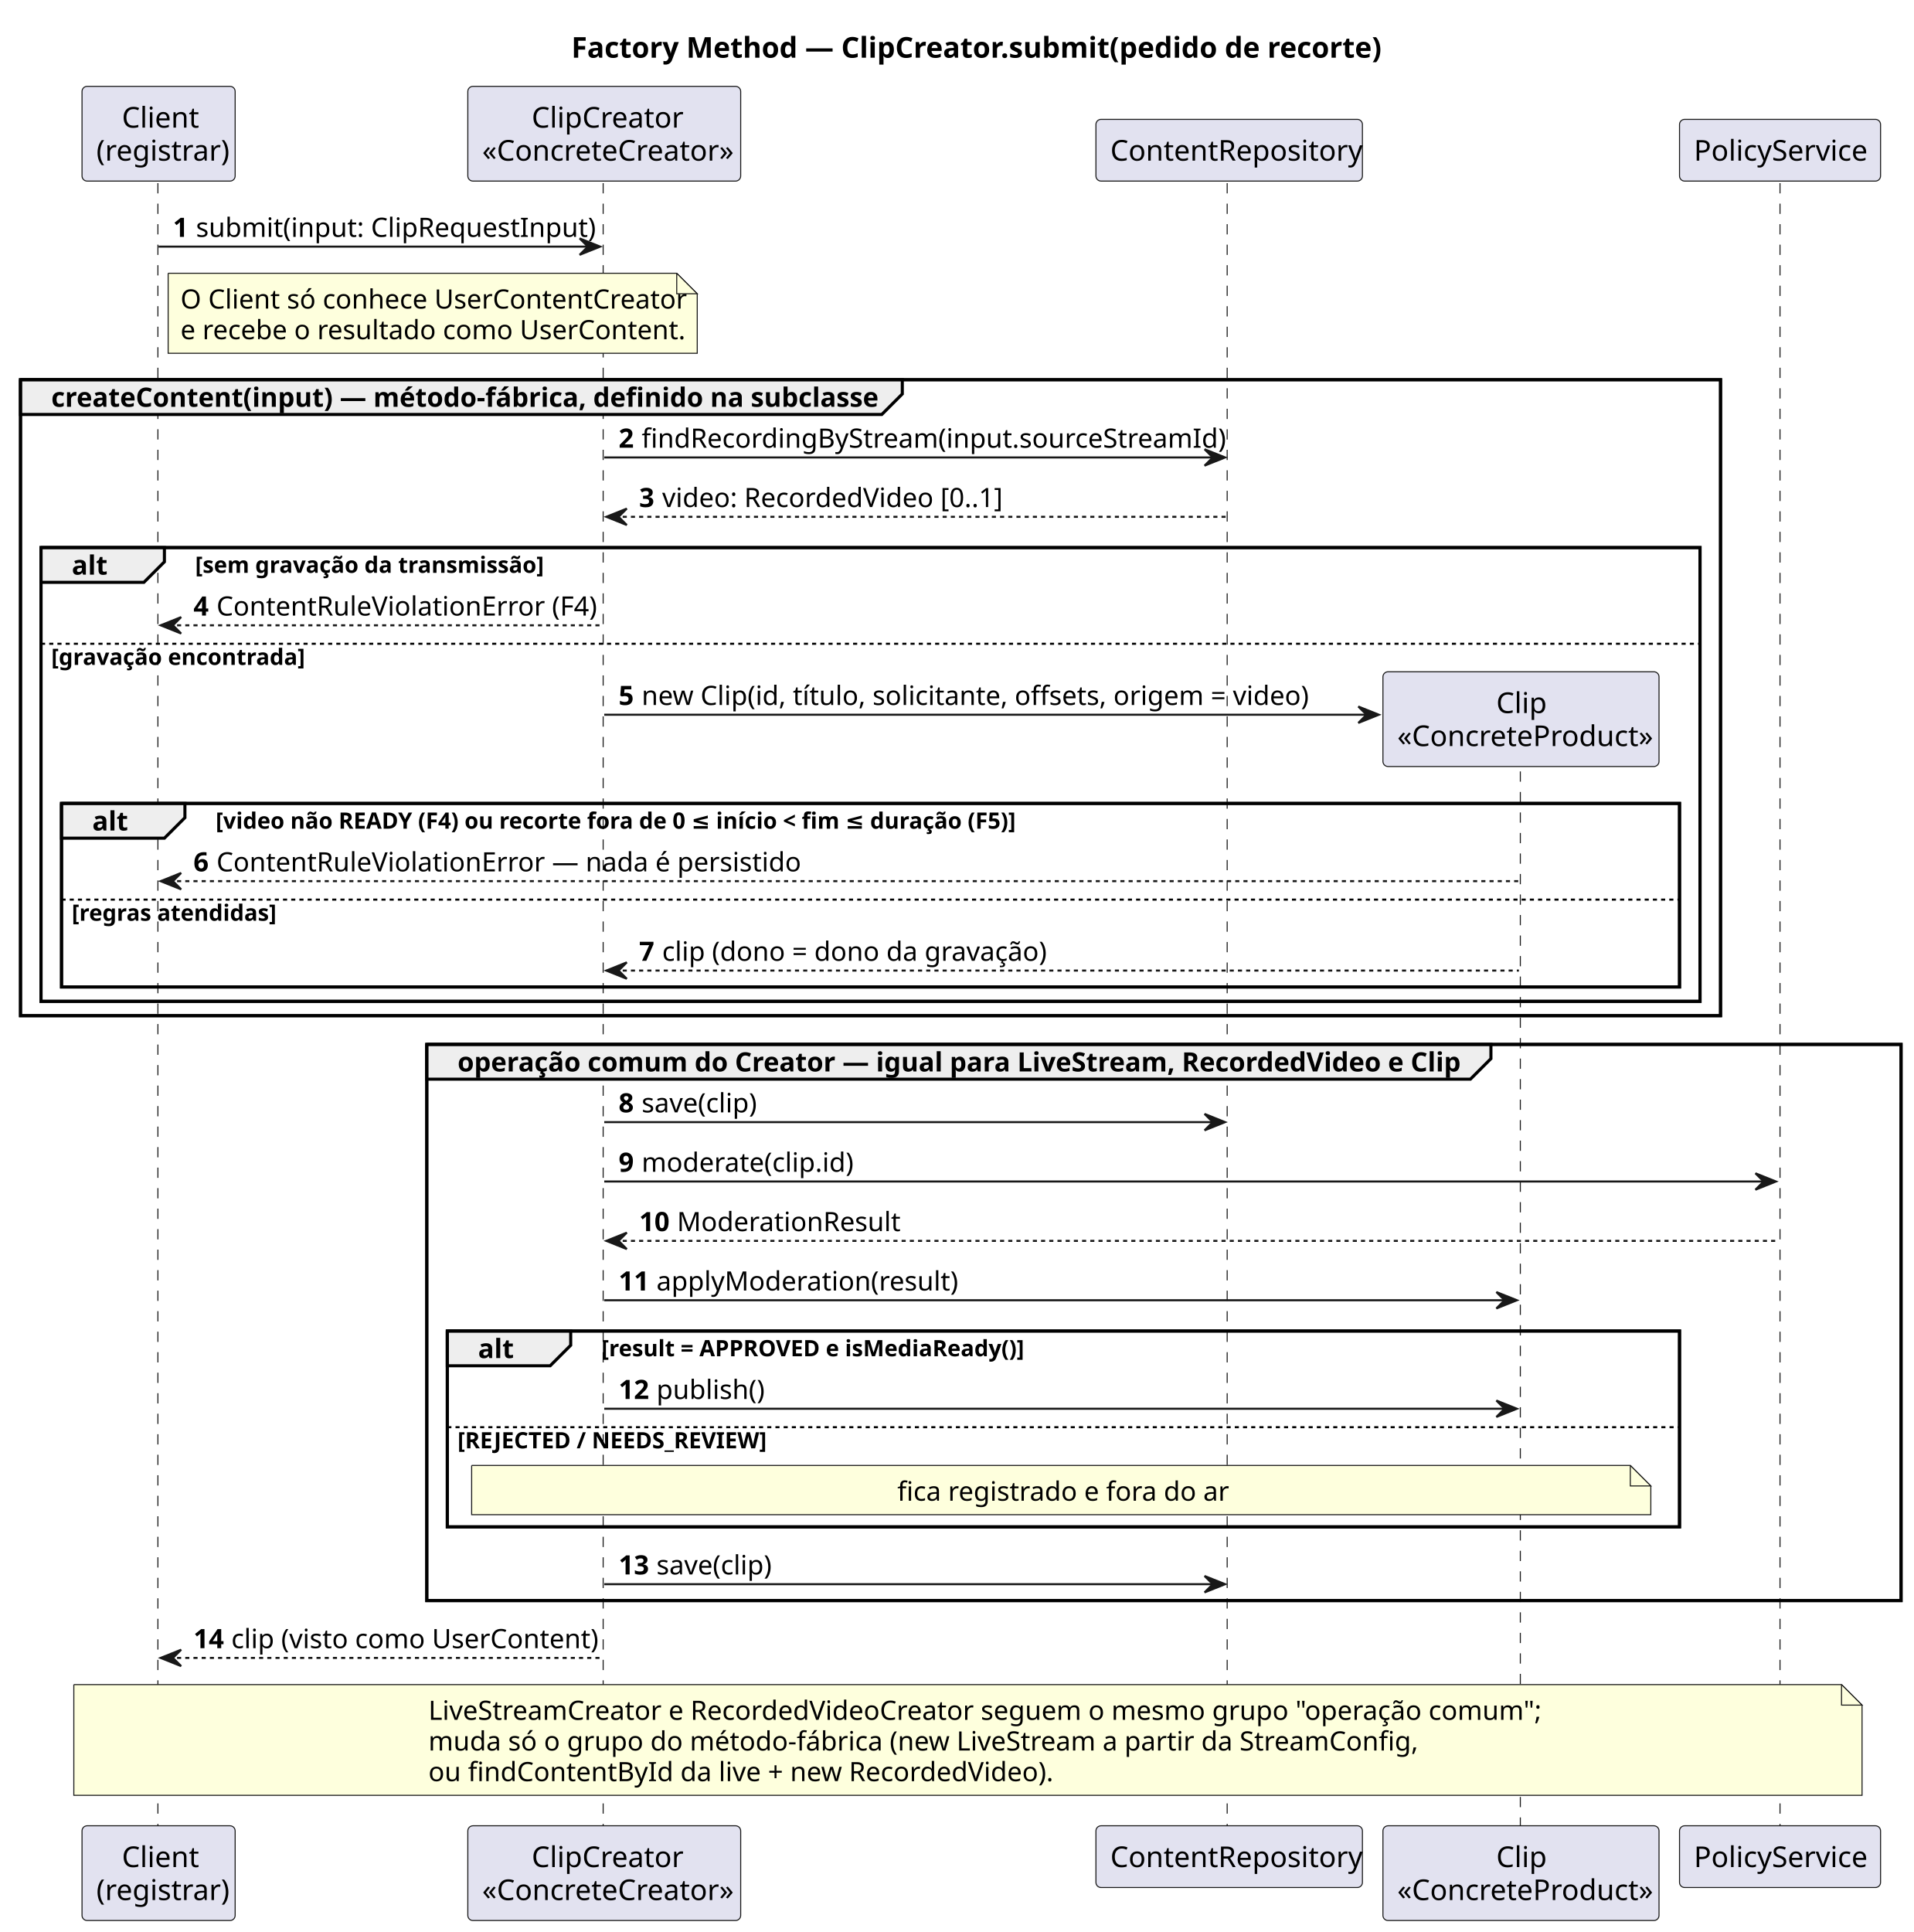
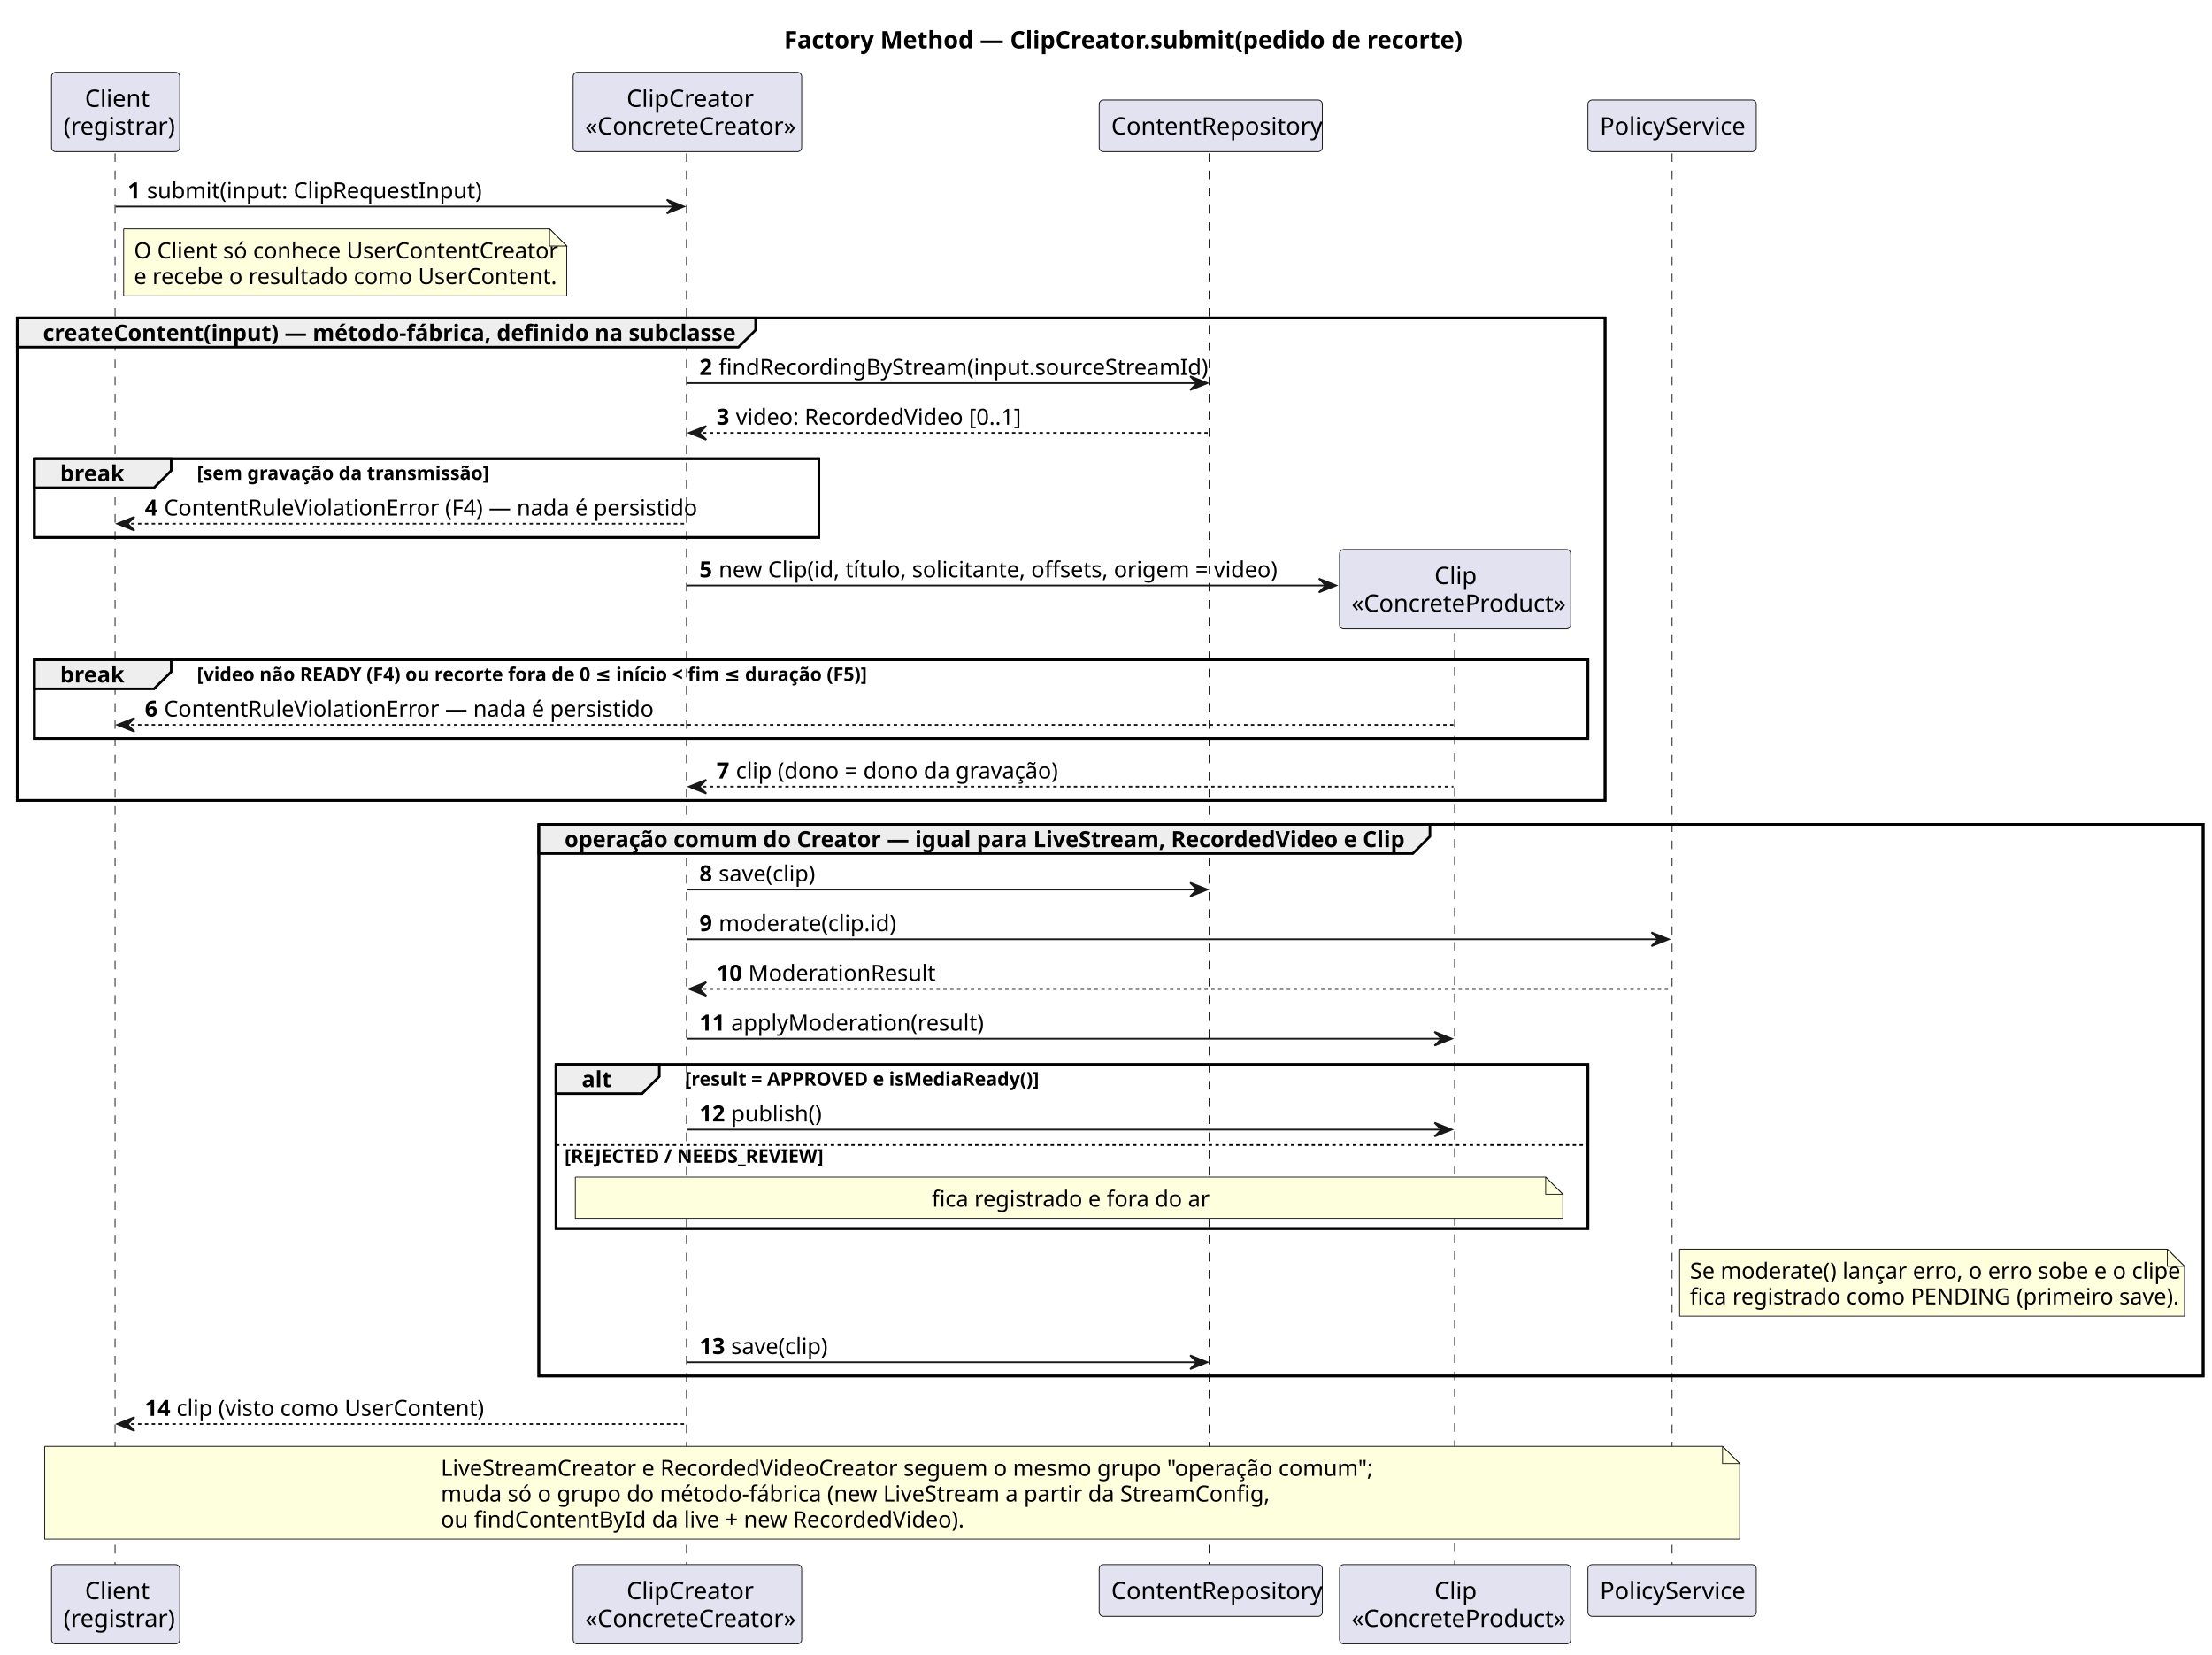
- <svg xmlns="http://www.w3.org/2000/svg" contentStyleType="text/css" data-diagram-type="SEQUENCE" height="942px" preserveAspectRatio="none" style="width:933px;height:942px;background:#FFFFFF;" version="1.1" viewBox="0 0 933 942" width="933px" zoomAndPan="magnify">
+ <svg xmlns="http://www.w3.org/2000/svg" contentStyleType="text/css" data-diagram-type="SEQUENCE" height="963px" preserveAspectRatio="none" style="width:1288px;height:963px;background:#FFFFFF;" version="1.1" viewBox="0 0 1288 963" width="1288px" zoomAndPan="magnify">
  <defs />
  <g>
-     <text fill="#000000" font-family="sans-serif" font-size="14" font-weight="bold" lengthAdjust="spacing" textLength="378.813" x="278.604" y="28.132">Factory Method — ClipCreator.submit(pedido de recorte)</text>
-     <rect fill="none" height="310.085" style="stroke:#000000;stroke-width:1.5;" width="828.995" x="10" y="185.142" />
-     <rect fill="none" height="221.239" style="stroke:#000000;stroke-width:1.5;" width="808.995" x="20" y="266.988" />
-     <rect fill="none" height="89.495" style="stroke:#000000;stroke-width:1.5;" width="788.995" x="30" y="391.732" />
-     <rect fill="none" height="271.188" style="stroke:#000000;stroke-width:1.5;" width="718.899" x="208.123" y="509.227" />
-     <rect fill="none" height="95.495" style="stroke:#000000;stroke-width:1.5;" width="600.872" x="218.123" y="648.971" />
+     <text fill="#000000" font-family="sans-serif" font-size="14" font-weight="bold" lengthAdjust="spacing" textLength="378.813" x="456.522" y="28.132">Factory Method — ClipCreator.submit(pedido de recorte)</text>
+     <rect fill="none" height="280.787" style="stroke:#000000;stroke-width:1.5;" width="924.605" x="10" y="185.142" />
+     <rect fill="none" height="45.898" style="stroke:#000000;stroke-width:1.5;" width="456.794" x="20" y="266.988" />
+     <rect fill="none" height="45.898" style="stroke:#000000;stroke-width:1.5;" width="904.605" x="20" y="384.083" />
+     <rect fill="none" height="321.085" style="stroke:#000000;stroke-width:1.5;" width="969.125" x="313.732" y="479.929" />
+     <rect fill="none" height="95.495" style="stroke:#000000;stroke-width:1.5;" width="600.872" x="323.732" y="619.673" />
    <g>
-       <rect fill="#000000" fill-opacity="0" height="801.914" width="8" x="73.335" y="89.296" />
-       <line style="stroke:#181818;stroke-width:0.5;stroke-dasharray:5,5;" x1="77" x2="77" y1="89.296" y2="891.21" />
+       <rect fill="#000000" fill-opacity="0" height="822.513" width="8" x="63.334" y="89.296" />
+       <line style="stroke:#181818;stroke-width:0.5;stroke-dasharray:5,5;" x1="67" x2="67" y1="89.296" y2="911.809" />
    </g>
    <g>
-       <rect fill="#000000" fill-opacity="0" height="801.914" width="8" x="290.653" y="89.296" />
-       <line style="stroke:#181818;stroke-width:0.5;stroke-dasharray:5,5;" x1="294.123" x2="294.123" y1="89.296" y2="891.21" />
+       <rect fill="#000000" fill-opacity="0" height="822.513" width="8" x="396.263" y="89.296" />
+       <line style="stroke:#181818;stroke-width:0.5;stroke-dasharray:5,5;" x1="399.732" x2="399.732" y1="89.296" y2="911.809" />
    </g>
    <g>
-       <rect fill="#000000" fill-opacity="0" height="801.914" width="8" x="595.392" y="89.296" />
-       <line style="stroke:#181818;stroke-width:0.5;stroke-dasharray:5,5;" x1="598.417" x2="598.417" y1="89.296" y2="891.21" />
+       <rect fill="#000000" fill-opacity="0" height="822.513" width="8" x="701.002" y="89.296" />
+       <line style="stroke:#181818;stroke-width:0.5;stroke-dasharray:5,5;" x1="704.026" x2="704.026" y1="89.296" y2="911.809" />
    </g>
    <g>
-       <rect fill="#000000" fill-opacity="0" height="525.076" width="8" x="737.681" y="366.133" />
-       <line style="stroke:#181818;stroke-width:0.5;stroke-dasharray:5,5;" x1="741.368" x2="741.368" y1="366.133" y2="891.21" />
+       <rect fill="#000000" fill-opacity="0" height="553.325" width="8" x="843.291" y="358.484" />
+       <line style="stroke:#181818;stroke-width:0.5;stroke-dasharray:5,5;" x1="846.977" x2="846.977" y1="358.484" y2="911.809" />
    </g>
    <g>
-       <rect fill="#000000" fill-opacity="0" height="801.914" width="8" x="864.008" y="89.296" />
-       <line style="stroke:#181818;stroke-width:0.5;stroke-dasharray:5,5;" x1="867.995" x2="867.995" y1="89.296" y2="891.21" />
+       <rect fill="#000000" fill-opacity="0" height="822.513" width="8" x="969.618" y="89.296" />
+       <line style="stroke:#181818;stroke-width:0.5;stroke-dasharray:5,5;" x1="973.605" x2="973.605" y1="89.296" y2="911.809" />
    </g>
    <g class="participant participant-head" data-participant="Client">
-       <rect fill="#E2E2F0" height="46.197" rx="2.5" ry="2.5" style="stroke:#181818;stroke-width:0.5;" width="74.669" x="40" y="42.099" />
-       <text fill="#000000" font-family="sans-serif" font-size="14" lengthAdjust="spacing" textLength="35.793" x="59.438" y="62.23">Client</text>
-       <text fill="#000000" font-family="sans-serif" font-size="14" lengthAdjust="spacing" textLength="60.669" x="47" y="78.329">(registrar)</text>
+       <rect fill="#E2E2F0" height="46.197" rx="2.5" ry="2.5" style="stroke:#181818;stroke-width:0.5;" width="74.669" x="30" y="42.099" />
+       <text fill="#000000" font-family="sans-serif" font-size="14" lengthAdjust="spacing" textLength="35.793" x="49.438" y="62.23">Client</text>
+       <text fill="#000000" font-family="sans-serif" font-size="14" lengthAdjust="spacing" textLength="60.669" x="37" y="78.329">(registrar)</text>
    </g>
    <g class="participant participant-tail" data-participant="Client">
-       <rect fill="#E2E2F0" height="46.197" rx="2.5" ry="2.5" style="stroke:#181818;stroke-width:0.5;" width="74.669" x="40" y="890.21" />
-       <text fill="#000000" font-family="sans-serif" font-size="14" lengthAdjust="spacing" textLength="35.793" x="59.438" y="910.341">Client</text>
-       <text fill="#000000" font-family="sans-serif" font-size="14" lengthAdjust="spacing" textLength="60.669" x="47" y="926.44">(registrar)</text>
+       <rect fill="#E2E2F0" height="46.197" rx="2.5" ry="2.5" style="stroke:#181818;stroke-width:0.5;" width="74.669" x="30" y="910.809" />
+       <text fill="#000000" font-family="sans-serif" font-size="14" lengthAdjust="spacing" textLength="35.793" x="49.438" y="930.941">Client</text>
+       <text fill="#000000" font-family="sans-serif" font-size="14" lengthAdjust="spacing" textLength="60.669" x="37" y="947.04">(registrar)</text>
    </g>
    <g class="participant participant-head" data-participant="Creator">
-       <rect fill="#E2E2F0" height="46.197" rx="2.5" ry="2.5" style="stroke:#181818;stroke-width:0.5;" width="133.061" x="228.123" y="42.099" />
-       <text fill="#000000" font-family="sans-serif" font-size="14" lengthAdjust="spacing" textLength="70.8" x="259.253" y="62.23">ClipCreator</text>
-       <text fill="#000000" font-family="sans-serif" font-size="14" lengthAdjust="spacing" textLength="119.061" x="235.123" y="78.329">«ConcreteCreator»</text>
+       <rect fill="#E2E2F0" height="46.197" rx="2.5" ry="2.5" style="stroke:#181818;stroke-width:0.5;" width="133.061" x="333.732" y="42.099" />
+       <text fill="#000000" font-family="sans-serif" font-size="14" lengthAdjust="spacing" textLength="70.8" x="364.863" y="62.23">ClipCreator</text>
+       <text fill="#000000" font-family="sans-serif" font-size="14" lengthAdjust="spacing" textLength="119.061" x="340.732" y="78.329">«ConcreteCreator»</text>
    </g>
    <g class="participant participant-tail" data-participant="Creator">
-       <rect fill="#E2E2F0" height="46.197" rx="2.5" ry="2.5" style="stroke:#181818;stroke-width:0.5;" width="133.061" x="228.123" y="890.21" />
-       <text fill="#000000" font-family="sans-serif" font-size="14" lengthAdjust="spacing" textLength="70.8" x="259.253" y="910.341">ClipCreator</text>
-       <text fill="#000000" font-family="sans-serif" font-size="14" lengthAdjust="spacing" textLength="119.061" x="235.123" y="926.44">«ConcreteCreator»</text>
+       <rect fill="#E2E2F0" height="46.197" rx="2.5" ry="2.5" style="stroke:#181818;stroke-width:0.5;" width="133.061" x="333.732" y="910.809" />
+       <text fill="#000000" font-family="sans-serif" font-size="14" lengthAdjust="spacing" textLength="70.8" x="364.863" y="930.941">ClipCreator</text>
+       <text fill="#000000" font-family="sans-serif" font-size="14" lengthAdjust="spacing" textLength="119.061" x="340.732" y="947.04">«ConcreteCreator»</text>
    </g>
    <g class="participant participant-head" data-participant="Repo">
-       <rect fill="#E2E2F0" height="30.099" rx="2.5" ry="2.5" style="stroke:#181818;stroke-width:0.5;" width="129.951" x="534.417" y="58.197" />
-       <text fill="#000000" font-family="sans-serif" font-size="14" lengthAdjust="spacing" textLength="115.951" x="541.417" y="78.329">ContentRepository</text>
+       <rect fill="#E2E2F0" height="30.099" rx="2.5" ry="2.5" style="stroke:#181818;stroke-width:0.5;" width="129.951" x="640.026" y="58.197" />
+       <text fill="#000000" font-family="sans-serif" font-size="14" lengthAdjust="spacing" textLength="115.951" x="647.026" y="78.329">ContentRepository</text>
    </g>
    <g class="participant participant-tail" data-participant="Repo">
-       <rect fill="#E2E2F0" height="30.099" rx="2.5" ry="2.5" style="stroke:#181818;stroke-width:0.5;" width="129.951" x="534.417" y="890.21" />
-       <text fill="#000000" font-family="sans-serif" font-size="14" lengthAdjust="spacing" textLength="115.951" x="541.417" y="910.341">ContentRepository</text>
+       <rect fill="#E2E2F0" height="30.099" rx="2.5" ry="2.5" style="stroke:#181818;stroke-width:0.5;" width="129.951" x="640.026" y="910.809" />
+       <text fill="#000000" font-family="sans-serif" font-size="14" lengthAdjust="spacing" textLength="115.951" x="647.026" y="930.941">ContentRepository</text>
    </g>
    <g class="participant participant-tail" data-participant="Clip">
-       <rect fill="#E2E2F0" height="46.197" rx="2.5" ry="2.5" style="stroke:#181818;stroke-width:0.5;" width="134.627" x="674.368" y="890.21" />
-       <text fill="#000000" font-family="sans-serif" font-size="14" lengthAdjust="spacing" textLength="24.117" x="729.623" y="910.341">Clip</text>
-       <text fill="#000000" font-family="sans-serif" font-size="14" lengthAdjust="spacing" textLength="120.627" x="681.368" y="926.44">«ConcreteProduct»</text>
+       <rect fill="#E2E2F0" height="46.197" rx="2.5" ry="2.5" style="stroke:#181818;stroke-width:0.5;" width="134.627" x="779.977" y="910.809" />
+       <text fill="#000000" font-family="sans-serif" font-size="14" lengthAdjust="spacing" textLength="24.117" x="835.232" y="930.941">Clip</text>
+       <text fill="#000000" font-family="sans-serif" font-size="14" lengthAdjust="spacing" textLength="120.627" x="786.977" y="947.04">«ConcreteProduct»</text>
    </g>
    <g class="participant participant-head" data-participant="Policy">
-       <rect fill="#E2E2F0" height="30.099" rx="2.5" ry="2.5" style="stroke:#181818;stroke-width:0.5;" width="98.027" x="818.995" y="58.197" />
-       <text fill="#000000" font-family="sans-serif" font-size="14" lengthAdjust="spacing" textLength="84.027" x="825.995" y="78.329">PolicyService</text>
+       <rect fill="#E2E2F0" height="30.099" rx="2.5" ry="2.5" style="stroke:#181818;stroke-width:0.5;" width="98.027" x="924.605" y="58.197" />
+       <text fill="#000000" font-family="sans-serif" font-size="14" lengthAdjust="spacing" textLength="84.027" x="931.605" y="78.329">PolicyService</text>
    </g>
    <g class="participant participant-tail" data-participant="Policy">
-       <rect fill="#E2E2F0" height="30.099" rx="2.5" ry="2.5" style="stroke:#181818;stroke-width:0.5;" width="98.027" x="818.995" y="890.21" />
-       <text fill="#000000" font-family="sans-serif" font-size="14" lengthAdjust="spacing" textLength="84.027" x="825.995" y="910.341">PolicyService</text>
+       <rect fill="#E2E2F0" height="30.099" rx="2.5" ry="2.5" style="stroke:#181818;stroke-width:0.5;" width="98.027" x="924.605" y="910.809" />
+       <text fill="#000000" font-family="sans-serif" font-size="14" lengthAdjust="spacing" textLength="84.027" x="931.605" y="930.941">PolicyService</text>
    </g>
    <g class="message" data-participant-1="Client" data-participant-2="Creator">
-       <polygon fill="#181818" points="282.653,116.245,292.653,120.245,282.653,124.245,286.653,120.245" style="stroke:#181818;stroke-width:1;" />
-       <line style="stroke:#181818;stroke-width:1;" x1="77.335" x2="288.653" y1="120.245" y2="120.245" />
-       <text fill="#000000" font-family="sans-serif" font-size="13" font-weight="bold" lengthAdjust="spacing" textLength="7.23" x="84.335" y="115.49">1</text>
-       <text fill="#000000" font-family="sans-serif" font-size="13" lengthAdjust="spacing" textLength="182.089" x="95.564" y="115.49">submit(input: ClipRequestInput)</text>
+       <polygon fill="#181818" points="388.263,116.245,398.263,120.245,388.263,124.245,392.263,120.245" style="stroke:#181818;stroke-width:1;" />
+       <line style="stroke:#181818;stroke-width:1;" x1="67.335" x2="394.263" y1="120.245" y2="120.245" />
+       <text fill="#000000" font-family="sans-serif" font-size="13" font-weight="bold" lengthAdjust="spacing" textLength="7.23" x="74.335" y="115.49">1</text>
+       <text fill="#000000" font-family="sans-serif" font-size="13" lengthAdjust="spacing" textLength="182.089" x="85.564" y="115.49">submit(input: ClipRequestInput)</text>
    </g>
-     <path d="M82,133.245 L82,172.245 L340,172.245 L340,143.245 L330,133.245 L82,133.245" fill="#FEFFDD" style="stroke:#181818;stroke-width:0.5;" />
-     <path d="M330,133.245 L330,143.245 L340,143.245 L330,133.245" fill="#FEFFDD" style="stroke:#181818;stroke-width:0.5;" />
-     <text fill="#000000" font-family="sans-serif" font-size="13" lengthAdjust="spacing" textLength="237.002" x="88" y="150.439">O Client só conhece UserContentCreator</text>
-     <text fill="#000000" font-family="sans-serif" font-size="13" lengthAdjust="spacing" textLength="234.127" x="88" y="165.387">e recebe o resultado como UserContent.</text>
+     <path d="M72,133.245 L72,172.245 L330,172.245 L330,143.245 L320,133.245 L72,133.245" fill="#FEFFDD" style="stroke:#181818;stroke-width:0.5;" />
+     <path d="M320,133.245 L320,143.245 L330,143.245 L320,133.245" fill="#FEFFDD" style="stroke:#181818;stroke-width:0.5;" />
+     <text fill="#000000" font-family="sans-serif" font-size="13" lengthAdjust="spacing" textLength="237.002" x="78" y="150.439">O Client só conhece UserContentCreator</text>
+     <text fill="#000000" font-family="sans-serif" font-size="13" lengthAdjust="spacing" textLength="234.127" x="78" y="165.387">e recebe o resultado como UserContent.</text>
    <path d="M10,185.142 L439.992,185.142 L439.992,192.091 L429.992,202.091 L10,202.091 L10,185.142" fill="#EEEEEE" style="stroke:#000000;stroke-width:1.5;" />
-     <rect fill="none" height="310.085" style="stroke:#000000;stroke-width:1.5;" width="828.995" x="10" y="185.142" />
+     <rect fill="none" height="280.787" style="stroke:#000000;stroke-width:1.5;" width="924.605" x="10" y="185.142" />
    <text fill="#000000" font-family="sans-serif" font-size="13" font-weight="bold" lengthAdjust="spacing" textLength="384.992" x="25" y="198.336">createContent(input) — método-fábrica, definido na subclasse</text>
    <g class="message" data-participant-1="Creator" data-participant-2="Repo">
-       <polygon fill="#181818" points="587.392,219.04,597.392,223.04,587.392,227.04,591.392,223.04" style="stroke:#181818;stroke-width:1;" />
-       <line style="stroke:#181818;stroke-width:1;" x1="294.653" x2="593.392" y1="223.04" y2="223.04" />
-       <text fill="#000000" font-family="sans-serif" font-size="13" font-weight="bold" lengthAdjust="spacing" textLength="7.23" x="301.653" y="218.285">2</text>
-       <text fill="#000000" font-family="sans-serif" font-size="13" lengthAdjust="spacing" textLength="269.509" x="312.883" y="218.285">findRecordingByStream(input.sourceStreamId)</text>
+       <polygon fill="#181818" points="693.002,219.04,703.002,223.04,693.002,227.04,697.002,223.04" style="stroke:#181818;stroke-width:1;" />
+       <line style="stroke:#181818;stroke-width:1;" x1="400.263" x2="699.002" y1="223.04" y2="223.04" />
+       <text fill="#000000" font-family="sans-serif" font-size="13" font-weight="bold" lengthAdjust="spacing" textLength="7.23" x="407.263" y="218.285">2</text>
+       <text fill="#000000" font-family="sans-serif" font-size="13" lengthAdjust="spacing" textLength="269.509" x="418.493" y="218.285">findRecordingByStream(input.sourceStreamId)</text>
    </g>
    <g class="message" data-participant-1="Repo" data-participant-2="Creator">
-       <polygon fill="#181818" points="305.653,247.988,295.653,251.988,305.653,255.988,301.653,251.988" style="stroke:#181818;stroke-width:1;" />
-       <line style="stroke:#181818;stroke-width:1;stroke-dasharray:2,2;" x1="299.653" x2="598.392" y1="251.988" y2="251.988" />
-       <text fill="#000000" font-family="sans-serif" font-size="13" font-weight="bold" lengthAdjust="spacing" textLength="7.23" x="311.653" y="247.233">3</text>
-       <text fill="#000000" font-family="sans-serif" font-size="13" lengthAdjust="spacing" textLength="160.437" x="322.883" y="247.233">video: RecordedVideo [0..1]</text>
+       <polygon fill="#181818" points="411.263,247.988,401.263,251.988,411.263,255.988,407.263,251.988" style="stroke:#181818;stroke-width:1;" />
+       <line style="stroke:#181818;stroke-width:1;stroke-dasharray:2,2;" x1="405.263" x2="704.002" y1="251.988" y2="251.988" />
+       <text fill="#000000" font-family="sans-serif" font-size="13" font-weight="bold" lengthAdjust="spacing" textLength="7.23" x="417.263" y="247.233">3</text>
+       <text fill="#000000" font-family="sans-serif" font-size="13" lengthAdjust="spacing" textLength="160.437" x="428.493" y="247.233">video: RecordedVideo [0..1]</text>
    </g>
-     <path d="M20,266.988 L80.171,266.988 L80.171,273.937 L70.171,283.937 L20,283.937 L20,266.988" fill="#EEEEEE" style="stroke:#000000;stroke-width:1.5;" />
-     <rect fill="none" height="221.239" style="stroke:#000000;stroke-width:1.5;" width="808.995" x="20" y="266.988" />
-     <text fill="#000000" font-family="sans-serif" font-size="13" font-weight="bold" lengthAdjust="spacing" textLength="15.171" x="35" y="280.182">alt</text>
-     <text fill="#000000" font-family="sans-serif" font-size="11" font-weight="bold" lengthAdjust="spacing" textLength="164.463" x="95.171" y="279.306">[sem gravação da transmissão]</text>
+     <path d="M20,266.988 L99.69,266.988 L99.69,273.937 L89.69,283.937 L20,283.937 L20,266.988" fill="#EEEEEE" style="stroke:#000000;stroke-width:1.5;" />
+     <rect fill="none" height="45.898" style="stroke:#000000;stroke-width:1.5;" width="456.794" x="20" y="266.988" />
+     <text fill="#000000" font-family="sans-serif" font-size="13" font-weight="bold" lengthAdjust="spacing" textLength="34.69" x="35" y="280.182">break</text>
+     <text fill="#000000" font-family="sans-serif" font-size="11" font-weight="bold" lengthAdjust="spacing" textLength="164.463" x="114.69" y="279.306">[sem gravação da transmissão]</text>
    <g class="message" data-participant-1="Creator" data-participant-2="Client">
-       <polygon fill="#181818" points="88.335,300.886,78.335,304.886,88.335,308.886,84.335,304.886" style="stroke:#181818;stroke-width:1;" />
-       <line style="stroke:#181818;stroke-width:1;stroke-dasharray:2,2;" x1="82.335" x2="293.653" y1="304.886" y2="304.886" />
-       <text fill="#000000" font-family="sans-serif" font-size="13" font-weight="bold" lengthAdjust="spacing" textLength="7.23" x="94.335" y="300.131">4</text>
-       <text fill="#000000" font-family="sans-serif" font-size="13" lengthAdjust="spacing" textLength="178.464" x="105.564" y="300.131">ContentRuleViolationError (F4)</text>
+       <polygon fill="#181818" points="78.335,300.886,68.335,304.886,78.335,308.886,74.335,304.886" style="stroke:#181818;stroke-width:1;" />
+       <line style="stroke:#181818;stroke-width:1;stroke-dasharray:2,2;" x1="72.335" x2="399.263" y1="304.886" y2="304.886" />
+       <text fill="#000000" font-family="sans-serif" font-size="13" font-weight="bold" lengthAdjust="spacing" textLength="7.23" x="84.335" y="300.131">4</text>
+       <text fill="#000000" font-family="sans-serif" font-size="13" lengthAdjust="spacing" textLength="297.699" x="95.564" y="300.131">ContentRuleViolationError (F4) — nada é persistido</text>
    </g>
-     <line style="stroke:#000000;stroke-width:1;stroke-dasharray:2,2;" x1="20" x2="828.995" y1="313.886" y2="313.886" />
-     <text fill="#000000" font-family="sans-serif" font-size="11" font-weight="bold" lengthAdjust="spacing" textLength="117.981" x="25" y="324.204">[gravação encontrada]</text>
    <g class="message" data-participant-1="Creator" data-participant-2="Clip">
-       <polygon fill="#181818" points="662.368,344.483,672.368,348.483,662.368,352.483,666.368,348.483" style="stroke:#181818;stroke-width:1;" />
-       <line style="stroke:#181818;stroke-width:1;" x1="294.653" x2="668.368" y1="348.483" y2="348.483" />
-       <text fill="#000000" font-family="sans-serif" font-size="13" font-weight="bold" lengthAdjust="spacing" textLength="7.23" x="301.653" y="343.728">5</text>
-       <text fill="#000000" font-family="sans-serif" font-size="13" lengthAdjust="spacing" textLength="307.442" x="312.883" y="343.728">new Clip(id, título, solicitante, offsets, origem = video)</text>
+       <polygon fill="#181818" points="767.977,336.834,777.977,340.834,767.977,344.834,771.977,340.834" style="stroke:#181818;stroke-width:1;" />
+       <line style="stroke:#181818;stroke-width:1;" x1="400.263" x2="773.977" y1="340.834" y2="340.834" />
+       <text fill="#000000" font-family="sans-serif" font-size="13" font-weight="bold" lengthAdjust="spacing" textLength="7.23" x="407.263" y="336.08">5</text>
+       <text fill="#000000" font-family="sans-serif" font-size="13" lengthAdjust="spacing" textLength="307.442" x="418.493" y="336.08">new Clip(id, título, solicitante, offsets, origem = video)</text>
    </g>
-     <rect fill="#E2E2F0" height="46.197" rx="2.5" ry="2.5" style="stroke:#181818;stroke-width:0.5;" width="134.627" x="674.368" y="327.535" />
-     <text fill="#000000" font-family="sans-serif" font-size="14" lengthAdjust="spacing" textLength="24.117" x="729.623" y="347.666">Clip</text>
-     <text fill="#000000" font-family="sans-serif" font-size="14" lengthAdjust="spacing" textLength="120.627" x="681.368" y="363.765">«ConcreteProduct»</text>
-     <path d="M30,391.732 L90.171,391.732 L90.171,398.681 L80.171,408.681 L30,408.681 L30,391.732" fill="#EEEEEE" style="stroke:#000000;stroke-width:1.5;" />
-     <rect fill="none" height="89.495" style="stroke:#000000;stroke-width:1.5;" width="788.995" x="30" y="391.732" />
-     <text fill="#000000" font-family="sans-serif" font-size="13" font-weight="bold" lengthAdjust="spacing" textLength="15.171" x="45" y="404.926">alt</text>
-     <text fill="#000000" font-family="sans-serif" font-size="11" font-weight="bold" lengthAdjust="spacing" textLength="377.271" x="105.171" y="404.05">[video não READY (F4) ou recorte fora de 0 ≤ início &lt; fim ≤ duração (F5)]</text>
+     <rect fill="#E2E2F0" height="46.197" rx="2.5" ry="2.5" style="stroke:#181818;stroke-width:0.5;" width="134.627" x="779.977" y="319.886" />
+     <text fill="#000000" font-family="sans-serif" font-size="14" lengthAdjust="spacing" textLength="24.117" x="835.232" y="340.018">Clip</text>
+     <text fill="#000000" font-family="sans-serif" font-size="14" lengthAdjust="spacing" textLength="120.627" x="786.977" y="356.116">«ConcreteProduct»</text>
+     <path d="M20,384.083 L99.69,384.083 L99.69,391.032 L89.69,401.032 L20,401.032 L20,384.083" fill="#EEEEEE" style="stroke:#000000;stroke-width:1.5;" />
+     <rect fill="none" height="45.898" style="stroke:#000000;stroke-width:1.5;" width="904.605" x="20" y="384.083" />
+     <text fill="#000000" font-family="sans-serif" font-size="13" font-weight="bold" lengthAdjust="spacing" textLength="34.69" x="35" y="397.277">break</text>
+     <text fill="#000000" font-family="sans-serif" font-size="11" font-weight="bold" lengthAdjust="spacing" textLength="377.271" x="114.69" y="396.401">[video não READY (F4) ou recorte fora de 0 ≤ início &lt; fim ≤ duração (F5)]</text>
    <g class="message" data-participant-1="Clip" data-participant-2="Client">
-       <polygon fill="#181818" points="88.335,425.629,78.335,429.629,88.335,433.629,84.335,429.629" style="stroke:#181818;stroke-width:1;" />
-       <line style="stroke:#181818;stroke-width:1;stroke-dasharray:2,2;" x1="82.335" x2="740.681" y1="429.629" y2="429.629" />
-       <text fill="#000000" font-family="sans-serif" font-size="13" font-weight="bold" lengthAdjust="spacing" textLength="7.23" x="94.335" y="424.875">6</text>
-       <text fill="#000000" font-family="sans-serif" font-size="13" lengthAdjust="spacing" textLength="270.258" x="105.564" y="424.875">ContentRuleViolationError — nada é persistido</text>
+       <polygon fill="#181818" points="78.335,417.981,68.335,421.981,78.335,425.981,74.335,421.981" style="stroke:#181818;stroke-width:1;" />
+       <line style="stroke:#181818;stroke-width:1;stroke-dasharray:2,2;" x1="72.335" x2="846.291" y1="421.981" y2="421.981" />
+       <text fill="#000000" font-family="sans-serif" font-size="13" font-weight="bold" lengthAdjust="spacing" textLength="7.23" x="84.335" y="417.226">6</text>
+       <text fill="#000000" font-family="sans-serif" font-size="13" lengthAdjust="spacing" textLength="270.258" x="95.564" y="417.226">ContentRuleViolationError — nada é persistido</text>
    </g>
-     <line style="stroke:#000000;stroke-width:1;stroke-dasharray:2,2;" x1="30" x2="818.995" y1="438.629" y2="438.629" />
-     <text fill="#000000" font-family="sans-serif" font-size="11" font-weight="bold" lengthAdjust="spacing" textLength="95.364" x="35" y="448.947">[regras atendidas]</text>
    <g class="message" data-participant-1="Clip" data-participant-2="Creator">
-       <polygon fill="#181818" points="305.653,469.227,295.653,473.227,305.653,477.227,301.653,473.227" style="stroke:#181818;stroke-width:1;" />
-       <line style="stroke:#181818;stroke-width:1;stroke-dasharray:2,2;" x1="299.653" x2="740.681" y1="473.227" y2="473.227" />
-       <text fill="#000000" font-family="sans-serif" font-size="13" font-weight="bold" lengthAdjust="spacing" textLength="7.23" x="311.653" y="468.472">7</text>
-       <text fill="#000000" font-family="sans-serif" font-size="13" lengthAdjust="spacing" textLength="179.594" x="322.883" y="468.472">clip (dono = dono da gravação)</text>
+       <polygon fill="#181818" points="411.263,453.929,401.263,457.929,411.263,461.929,407.263,457.929" style="stroke:#181818;stroke-width:1;" />
+       <line style="stroke:#181818;stroke-width:1;stroke-dasharray:2,2;" x1="405.263" x2="846.291" y1="457.929" y2="457.929" />
+       <text fill="#000000" font-family="sans-serif" font-size="13" font-weight="bold" lengthAdjust="spacing" textLength="7.23" x="417.263" y="453.174">7</text>
+       <text fill="#000000" font-family="sans-serif" font-size="13" lengthAdjust="spacing" textLength="179.594" x="428.493" y="453.174">clip (dono = dono da gravação)</text>
    </g>
-     <path d="M208.123,509.227 L727.026,509.227 L727.026,516.176 L717.026,526.176 L208.123,526.176 L208.123,509.227" fill="#EEEEEE" style="stroke:#000000;stroke-width:1.5;" />
-     <rect fill="none" height="271.188" style="stroke:#000000;stroke-width:1.5;" width="718.899" x="208.123" y="509.227" />
-     <text fill="#000000" font-family="sans-serif" font-size="13" font-weight="bold" lengthAdjust="spacing" textLength="473.903" x="223.123" y="522.421">operação comum do Creator — igual para LiveStream, RecordedVideo e Clip</text>
+     <path d="M313.732,479.929 L832.636,479.929 L832.636,486.878 L822.636,496.878 L313.732,496.878 L313.732,479.929" fill="#EEEEEE" style="stroke:#000000;stroke-width:1.5;" />
+     <rect fill="none" height="321.085" style="stroke:#000000;stroke-width:1.5;" width="969.125" x="313.732" y="479.929" />
+     <text fill="#000000" font-family="sans-serif" font-size="13" font-weight="bold" lengthAdjust="spacing" textLength="473.903" x="328.732" y="493.123">operação comum do Creator — igual para LiveStream, RecordedVideo e Clip</text>
    <g class="message" data-participant-1="Creator" data-participant-2="Repo">
-       <polygon fill="#181818" points="587.392,543.125,597.392,547.125,587.392,551.125,591.392,547.125" style="stroke:#181818;stroke-width:1;" />
-       <line style="stroke:#181818;stroke-width:1;" x1="294.653" x2="593.392" y1="547.125" y2="547.125" />
-       <text fill="#000000" font-family="sans-serif" font-size="13" font-weight="bold" lengthAdjust="spacing" textLength="7.23" x="301.653" y="542.37">8</text>
-       <text fill="#000000" font-family="sans-serif" font-size="13" lengthAdjust="spacing" textLength="55.624" x="312.883" y="542.37">save(clip)</text>
+       <polygon fill="#181818" points="693.002,513.827,703.002,517.827,693.002,521.827,697.002,517.827" style="stroke:#181818;stroke-width:1;" />
+       <line style="stroke:#181818;stroke-width:1;" x1="400.263" x2="699.002" y1="517.827" y2="517.827" />
+       <text fill="#000000" font-family="sans-serif" font-size="13" font-weight="bold" lengthAdjust="spacing" textLength="7.23" x="407.263" y="513.072">8</text>
+       <text fill="#000000" font-family="sans-serif" font-size="13" lengthAdjust="spacing" textLength="55.624" x="418.493" y="513.072">save(clip)</text>
    </g>
    <g class="message" data-participant-1="Creator" data-participant-2="Policy">
-       <polygon fill="#181818" points="856.008,572.073,866.008,576.073,856.008,580.073,860.008,576.073" style="stroke:#181818;stroke-width:1;" />
-       <line style="stroke:#181818;stroke-width:1;" x1="294.653" x2="862.008" y1="576.073" y2="576.073" />
-       <text fill="#000000" font-family="sans-serif" font-size="13" font-weight="bold" lengthAdjust="spacing" textLength="7.23" x="301.653" y="571.318">9</text>
-       <text fill="#000000" font-family="sans-serif" font-size="13" lengthAdjust="spacing" textLength="96.814" x="312.883" y="571.318">moderate(clip.id)</text>
+       <polygon fill="#181818" points="961.618,542.775,971.618,546.775,961.618,550.775,965.618,546.775" style="stroke:#181818;stroke-width:1;" />
+       <line style="stroke:#181818;stroke-width:1;" x1="400.263" x2="967.618" y1="546.775" y2="546.775" />
+       <text fill="#000000" font-family="sans-serif" font-size="13" font-weight="bold" lengthAdjust="spacing" textLength="7.23" x="407.263" y="542.02">9</text>
+       <text fill="#000000" font-family="sans-serif" font-size="13" lengthAdjust="spacing" textLength="96.814" x="418.493" y="542.02">moderate(clip.id)</text>
    </g>
    <g class="message" data-participant-1="Policy" data-participant-2="Creator">
-       <polygon fill="#181818" points="305.653,601.022,295.653,605.022,305.653,609.022,301.653,605.022" style="stroke:#181818;stroke-width:1;" />
-       <line style="stroke:#181818;stroke-width:1;stroke-dasharray:2,2;" x1="299.653" x2="867.008" y1="605.022" y2="605.022" />
-       <text fill="#000000" font-family="sans-serif" font-size="13" font-weight="bold" lengthAdjust="spacing" textLength="14.46" x="311.653" y="600.267">10</text>
-       <text fill="#000000" font-family="sans-serif" font-size="13" lengthAdjust="spacing" textLength="101.886" x="330.113" y="600.267">ModerationResult</text>
+       <polygon fill="#181818" points="411.263,571.724,401.263,575.724,411.263,579.724,407.263,575.724" style="stroke:#181818;stroke-width:1;" />
+       <line style="stroke:#181818;stroke-width:1;stroke-dasharray:2,2;" x1="405.263" x2="972.618" y1="575.724" y2="575.724" />
+       <text fill="#000000" font-family="sans-serif" font-size="13" font-weight="bold" lengthAdjust="spacing" textLength="14.46" x="417.263" y="570.969">10</text>
+       <text fill="#000000" font-family="sans-serif" font-size="13" lengthAdjust="spacing" textLength="101.886" x="435.723" y="570.969">ModerationResult</text>
    </g>
    <g class="message" data-participant-1="Creator" data-participant-2="Clip">
-       <polygon fill="#181818" points="729.681,629.971,739.681,633.971,729.681,637.971,733.681,633.971" style="stroke:#181818;stroke-width:1;" />
-       <line style="stroke:#181818;stroke-width:1;" x1="294.653" x2="735.681" y1="633.971" y2="633.971" />
-       <text fill="#000000" font-family="sans-serif" font-size="13" font-weight="bold" lengthAdjust="spacing" textLength="14.46" x="301.653" y="629.216">11</text>
-       <text fill="#000000" font-family="sans-serif" font-size="13" lengthAdjust="spacing" textLength="136.564" x="320.113" y="629.216">applyModeration(result)</text>
+       <polygon fill="#181818" points="835.291,600.673,845.291,604.673,835.291,608.673,839.291,604.673" style="stroke:#181818;stroke-width:1;" />
+       <line style="stroke:#181818;stroke-width:1;" x1="400.263" x2="841.291" y1="604.673" y2="604.673" />
+       <text fill="#000000" font-family="sans-serif" font-size="13" font-weight="bold" lengthAdjust="spacing" textLength="14.46" x="407.263" y="599.918">11</text>
+       <text fill="#000000" font-family="sans-serif" font-size="13" lengthAdjust="spacing" textLength="136.564" x="425.723" y="599.918">applyModeration(result)</text>
    </g>
-     <path d="M218.123,648.971 L278.293,648.971 L278.293,655.919 L268.293,665.919 L218.123,665.919 L218.123,648.971" fill="#EEEEEE" style="stroke:#000000;stroke-width:1.5;" />
-     <rect fill="none" height="95.495" style="stroke:#000000;stroke-width:1.5;" width="600.872" x="218.123" y="648.971" />
-     <text fill="#000000" font-family="sans-serif" font-size="13" font-weight="bold" lengthAdjust="spacing" textLength="15.171" x="233.123" y="662.165">alt</text>
-     <text fill="#000000" font-family="sans-serif" font-size="11" font-weight="bold" lengthAdjust="spacing" textLength="204.472" x="293.293" y="661.289">[result = APPROVED e isMediaReady()]</text>
+     <path d="M323.732,619.673 L383.903,619.673 L383.903,626.622 L373.903,636.622 L323.732,636.622 L323.732,619.673" fill="#EEEEEE" style="stroke:#000000;stroke-width:1.5;" />
+     <rect fill="none" height="95.495" style="stroke:#000000;stroke-width:1.5;" width="600.872" x="323.732" y="619.673" />
+     <text fill="#000000" font-family="sans-serif" font-size="13" font-weight="bold" lengthAdjust="spacing" textLength="15.171" x="338.732" y="632.867">alt</text>
+     <text fill="#000000" font-family="sans-serif" font-size="11" font-weight="bold" lengthAdjust="spacing" textLength="204.472" x="398.903" y="631.991">[result = APPROVED e isMediaReady()]</text>
    <g class="message" data-participant-1="Creator" data-participant-2="Clip">
-       <polygon fill="#181818" points="729.681,682.868,739.681,686.868,729.681,690.868,733.681,686.868" style="stroke:#181818;stroke-width:1;" />
-       <line style="stroke:#181818;stroke-width:1;" x1="294.653" x2="735.681" y1="686.868" y2="686.868" />
-       <text fill="#000000" font-family="sans-serif" font-size="13" font-weight="bold" lengthAdjust="spacing" textLength="14.46" x="301.653" y="682.113">12</text>
-       <text fill="#000000" font-family="sans-serif" font-size="13" lengthAdjust="spacing" textLength="49.855" x="320.113" y="682.113">publish()</text>
+       <polygon fill="#181818" points="835.291,653.57,845.291,657.57,835.291,661.57,839.291,657.57" style="stroke:#181818;stroke-width:1;" />
+       <line style="stroke:#181818;stroke-width:1;" x1="400.263" x2="841.291" y1="657.57" y2="657.57" />
+       <text fill="#000000" font-family="sans-serif" font-size="13" font-weight="bold" lengthAdjust="spacing" textLength="14.46" x="407.263" y="652.815">12</text>
+       <text fill="#000000" font-family="sans-serif" font-size="13" lengthAdjust="spacing" textLength="49.855" x="425.723" y="652.815">publish()</text>
    </g>
-     <line style="stroke:#000000;stroke-width:1;stroke-dasharray:2,2;" x1="218.123" x2="818.995" y1="695.868" y2="695.868" />
-     <text fill="#000000" font-family="sans-serif" font-size="11" font-weight="bold" lengthAdjust="spacing" textLength="162.583" x="223.123" y="706.186">[REJECTED / NEEDS_REVIEW]</text>
-     <path d="M230,714.517 L230,738.517 L805,738.517 L805,724.517 L795,714.517 L230,714.517" fill="#FEFFDD" style="stroke:#181818;stroke-width:0.5;" />
-     <path d="M795,714.517 L795,724.517 L805,724.517 L795,714.517" fill="#FEFFDD" style="stroke:#181818;stroke-width:0.5;" />
-     <text fill="#000000" font-family="sans-serif" font-size="13" lengthAdjust="spacing" textLength="151.747" x="437.562" y="731.711">fica registrado e fora do ar</text>
+     <line style="stroke:#000000;stroke-width:1;stroke-dasharray:2,2;" x1="323.732" x2="924.605" y1="666.57" y2="666.57" />
+     <text fill="#000000" font-family="sans-serif" font-size="11" font-weight="bold" lengthAdjust="spacing" textLength="162.583" x="328.732" y="676.888">[REJECTED / NEEDS_REVIEW]</text>
+     <path d="M335,685.219 L335,709.219 L910,709.219 L910,695.219 L900,685.219 L335,685.219" fill="#FEFFDD" style="stroke:#181818;stroke-width:0.5;" />
+     <path d="M900,685.219 L900,695.219 L910,695.219 L900,685.219" fill="#FEFFDD" style="stroke:#181818;stroke-width:0.5;" />
+     <text fill="#000000" font-family="sans-serif" font-size="13" lengthAdjust="spacing" textLength="151.747" x="542.562" y="702.413">fica registrado e fora do ar</text>
+     <path d="M978,727.168 L978,766.168 L1272,766.168 L1272,737.168 L1262,727.168 L978,727.168" fill="#FEFFDD" style="stroke:#181818;stroke-width:0.5;" />
+     <path d="M1262,727.168 L1262,737.168 L1272,737.168 L1262,727.168" fill="#FEFFDD" style="stroke:#181818;stroke-width:0.5;" />
+     <text fill="#000000" font-family="sans-serif" font-size="13" lengthAdjust="spacing" textLength="273.857" x="984" y="744.362">Se moderate() lançar erro, o erro sobe e o clipe</text>
+     <text fill="#000000" font-family="sans-serif" font-size="13" lengthAdjust="spacing" textLength="273.8" x="984" y="759.311">fica registrado como PENDING (primeiro save).</text>
    <g class="message" data-participant-1="Creator" data-participant-2="Repo">
-       <polygon fill="#181818" points="587.392,768.415,597.392,772.415,587.392,776.415,591.392,772.415" style="stroke:#181818;stroke-width:1;" />
-       <line style="stroke:#181818;stroke-width:1;" x1="294.653" x2="593.392" y1="772.415" y2="772.415" />
-       <text fill="#000000" font-family="sans-serif" font-size="13" font-weight="bold" lengthAdjust="spacing" textLength="14.46" x="301.653" y="767.66">13</text>
-       <text fill="#000000" font-family="sans-serif" font-size="13" lengthAdjust="spacing" textLength="55.624" x="320.113" y="767.66">save(clip)</text>
+       <polygon fill="#181818" points="693.002,789.014,703.002,793.014,693.002,797.014,697.002,793.014" style="stroke:#181818;stroke-width:1;" />
+       <line style="stroke:#181818;stroke-width:1;" x1="400.263" x2="699.002" y1="793.014" y2="793.014" />
+       <text fill="#000000" font-family="sans-serif" font-size="13" font-weight="bold" lengthAdjust="spacing" textLength="14.46" x="407.263" y="788.259">13</text>
+       <text fill="#000000" font-family="sans-serif" font-size="13" lengthAdjust="spacing" textLength="55.624" x="425.723" y="788.259">save(clip)</text>
    </g>
    <g class="message" data-participant-1="Creator" data-participant-2="Client">
-       <polygon fill="#181818" points="88.335,804.363,78.335,808.363,88.335,812.363,84.335,808.363" style="stroke:#181818;stroke-width:1;" />
-       <line style="stroke:#181818;stroke-width:1;stroke-dasharray:2,2;" x1="82.335" x2="293.653" y1="808.363" y2="808.363" />
-       <text fill="#000000" font-family="sans-serif" font-size="13" font-weight="bold" lengthAdjust="spacing" textLength="14.46" x="94.335" y="803.608">14</text>
-       <text fill="#000000" font-family="sans-serif" font-size="13" lengthAdjust="spacing" textLength="170.498" x="112.794" y="803.608">clip (visto como UserContent)</text>
+       <polygon fill="#181818" points="78.335,824.963,68.335,828.963,78.335,832.963,74.335,828.963" style="stroke:#181818;stroke-width:1;" />
+       <line style="stroke:#181818;stroke-width:1;stroke-dasharray:2,2;" x1="72.335" x2="399.263" y1="828.963" y2="828.963" />
+       <text fill="#000000" font-family="sans-serif" font-size="13" font-weight="bold" lengthAdjust="spacing" textLength="14.46" x="84.335" y="824.208">14</text>
+       <text fill="#000000" font-family="sans-serif" font-size="13" lengthAdjust="spacing" textLength="170.498" x="102.794" y="824.208">clip (visto como UserContent)</text>
    </g>
-     <path d="M36,821.363 L36,875.363 L908,875.363 L908,831.363 L898,821.363 L36,821.363" fill="#FEFFDD" style="stroke:#181818;stroke-width:0.5;" />
-     <path d="M898,821.363 L898,831.363 L908,831.363 L898,821.363" fill="#FEFFDD" style="stroke:#181818;stroke-width:0.5;" />
-     <text fill="#000000" font-family="sans-serif" font-size="13" lengthAdjust="spacing" textLength="517.201" x="208.911" y="838.557">LiveStreamCreator e RecordedVideoCreator seguem o mesmo grupo "operação comum";</text>
-     <text fill="#000000" font-family="sans-serif" font-size="13" lengthAdjust="spacing" textLength="455.952" x="208.911" y="853.506">muda só o grupo do método-fábrica (new LiveStream a partir da StreamConfig,</text>
-     <text fill="#000000" font-family="sans-serif" font-size="13" lengthAdjust="spacing" textLength="291.599" x="208.911" y="868.455">ou findContentById da live + new RecordedVideo).</text>
+     <path d="M26,841.963 L26,895.963 L1013,895.963 L1013,851.963 L1003,841.963 L26,841.963" fill="#FEFFDD" style="stroke:#181818;stroke-width:0.5;" />
+     <path d="M1003,841.963 L1003,851.963 L1013,851.963 L1003,841.963" fill="#FEFFDD" style="stroke:#181818;stroke-width:0.5;" />
+     <text fill="#000000" font-family="sans-serif" font-size="13" lengthAdjust="spacing" textLength="517.201" x="256.716" y="859.157">LiveStreamCreator e RecordedVideoCreator seguem o mesmo grupo "operação comum";</text>
+     <text fill="#000000" font-family="sans-serif" font-size="13" lengthAdjust="spacing" textLength="455.952" x="256.716" y="874.106">muda só o grupo do método-fábrica (new LiveStream a partir da StreamConfig,</text>
+     <text fill="#000000" font-family="sans-serif" font-size="13" lengthAdjust="spacing" textLength="291.599" x="256.716" y="889.054">ou findContentById da live + new RecordedVideo).</text>
  </g>
</svg>
